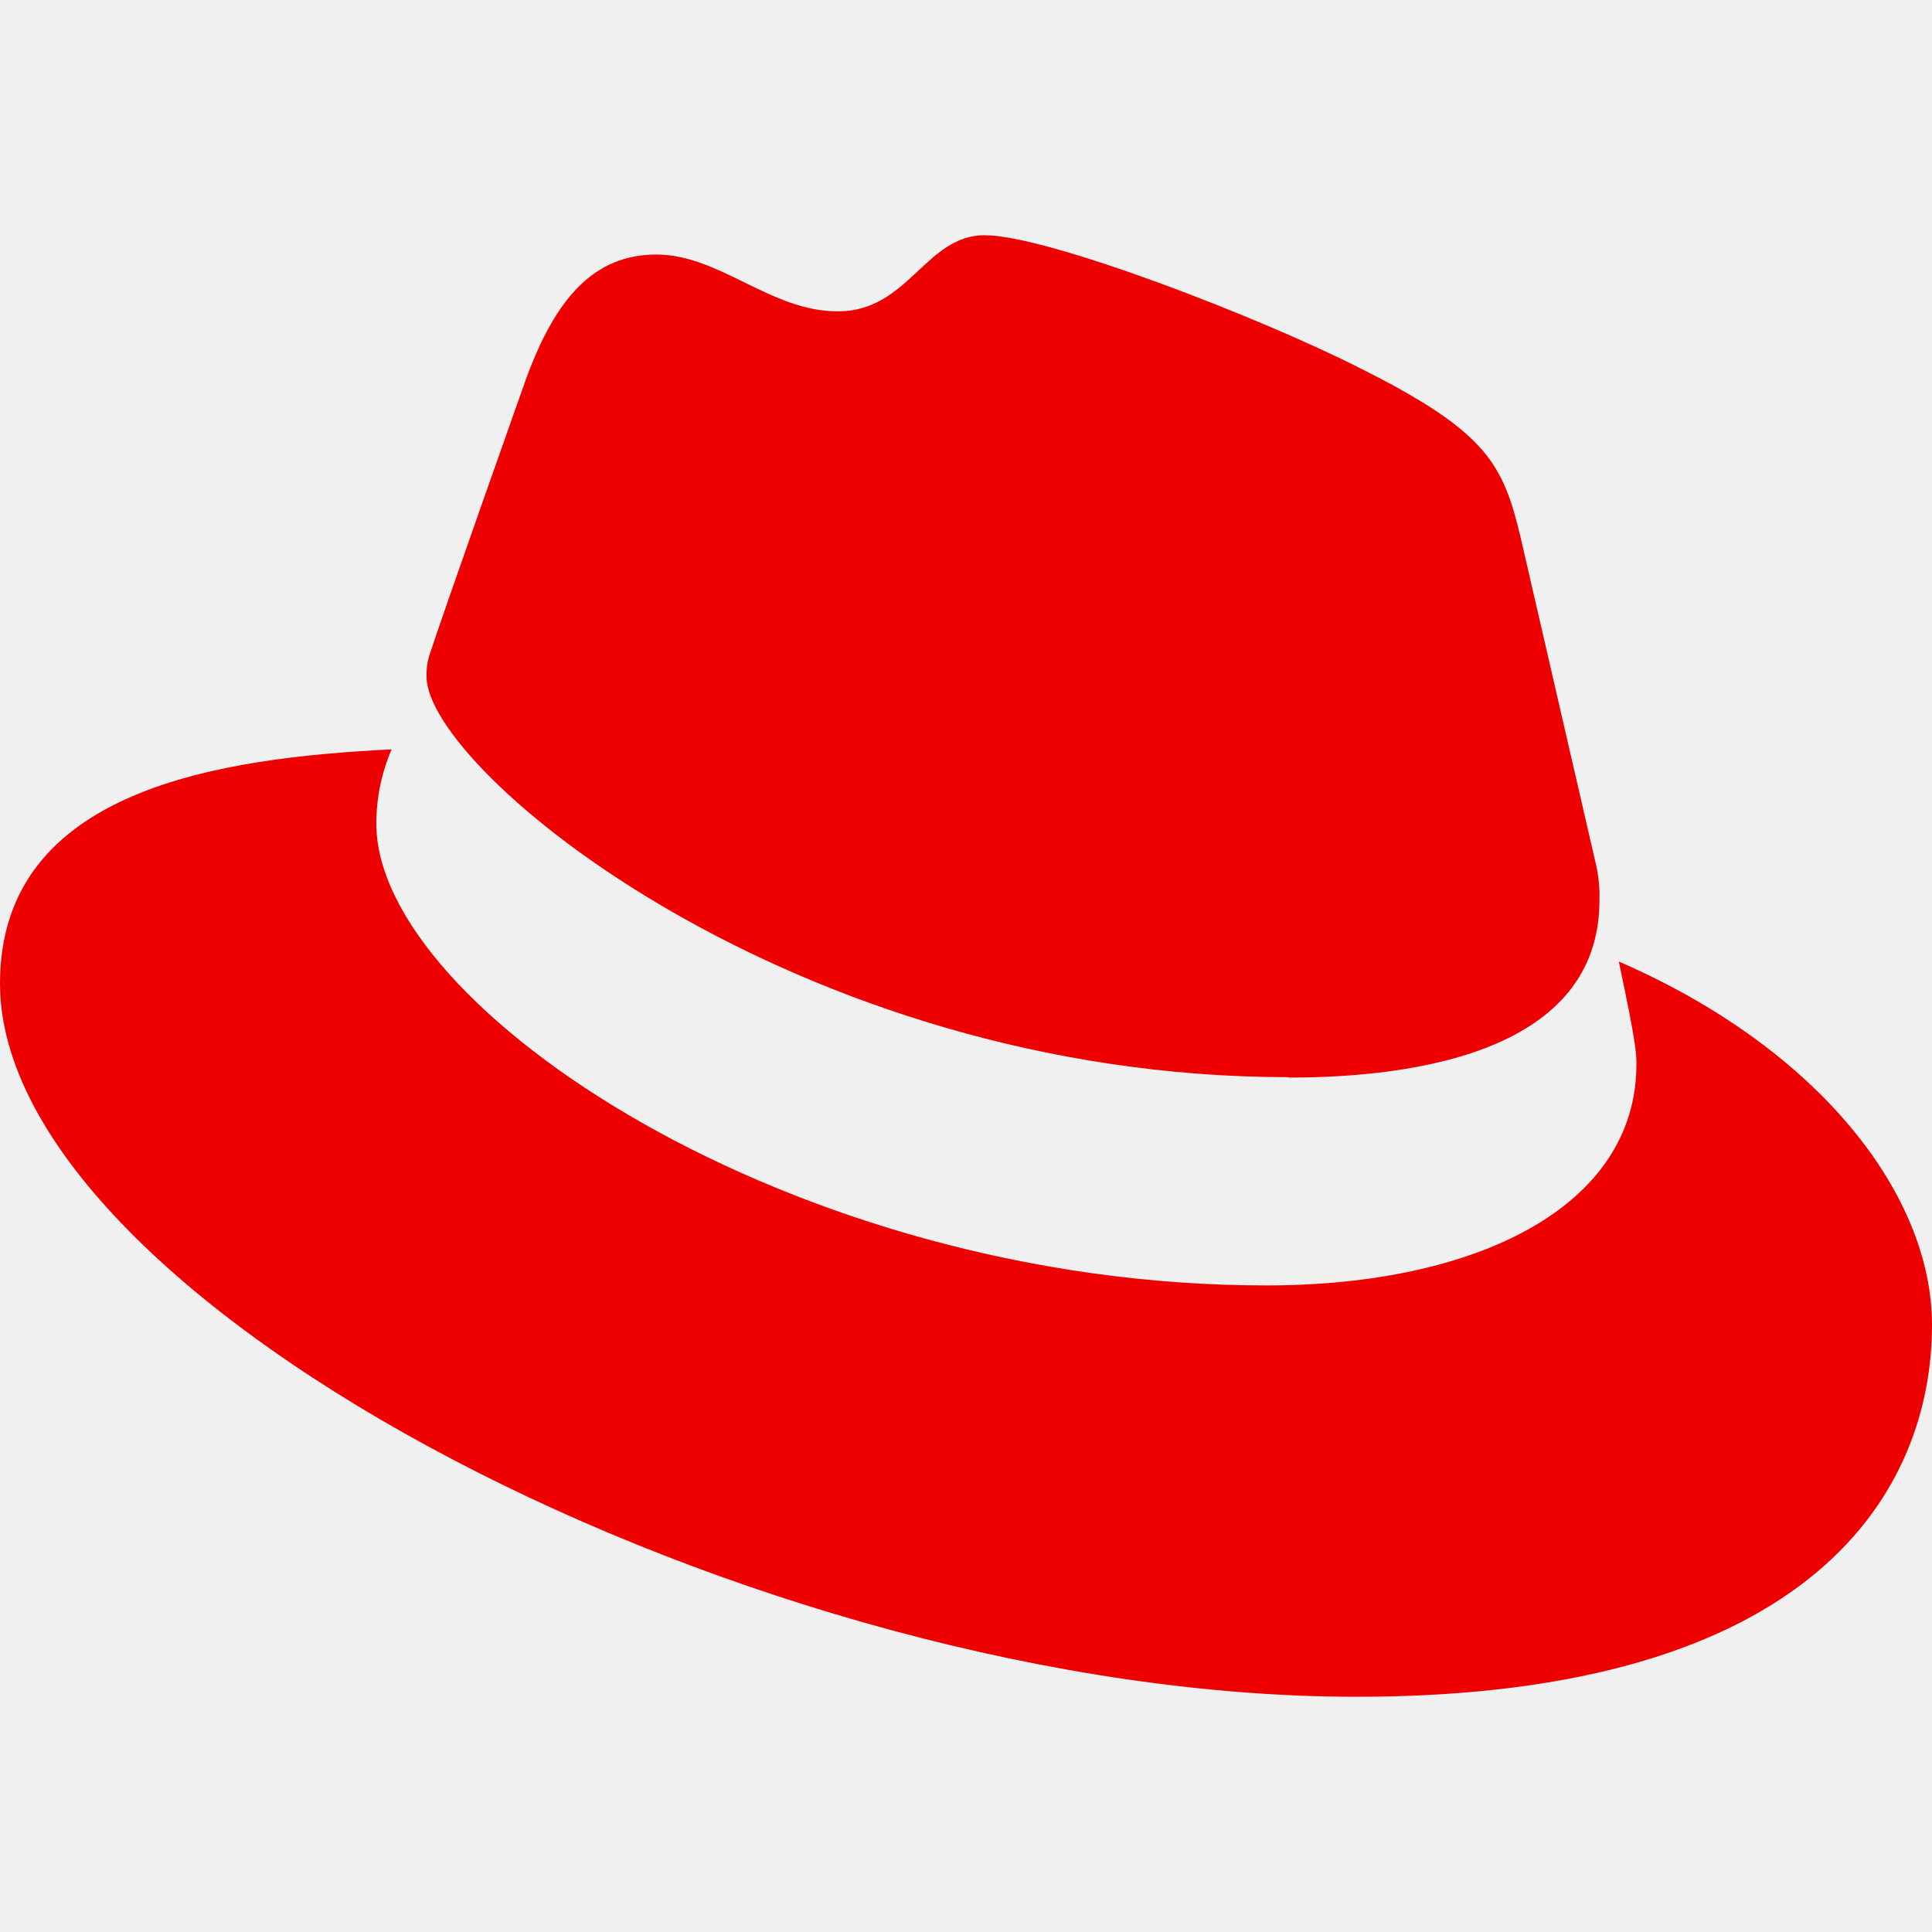
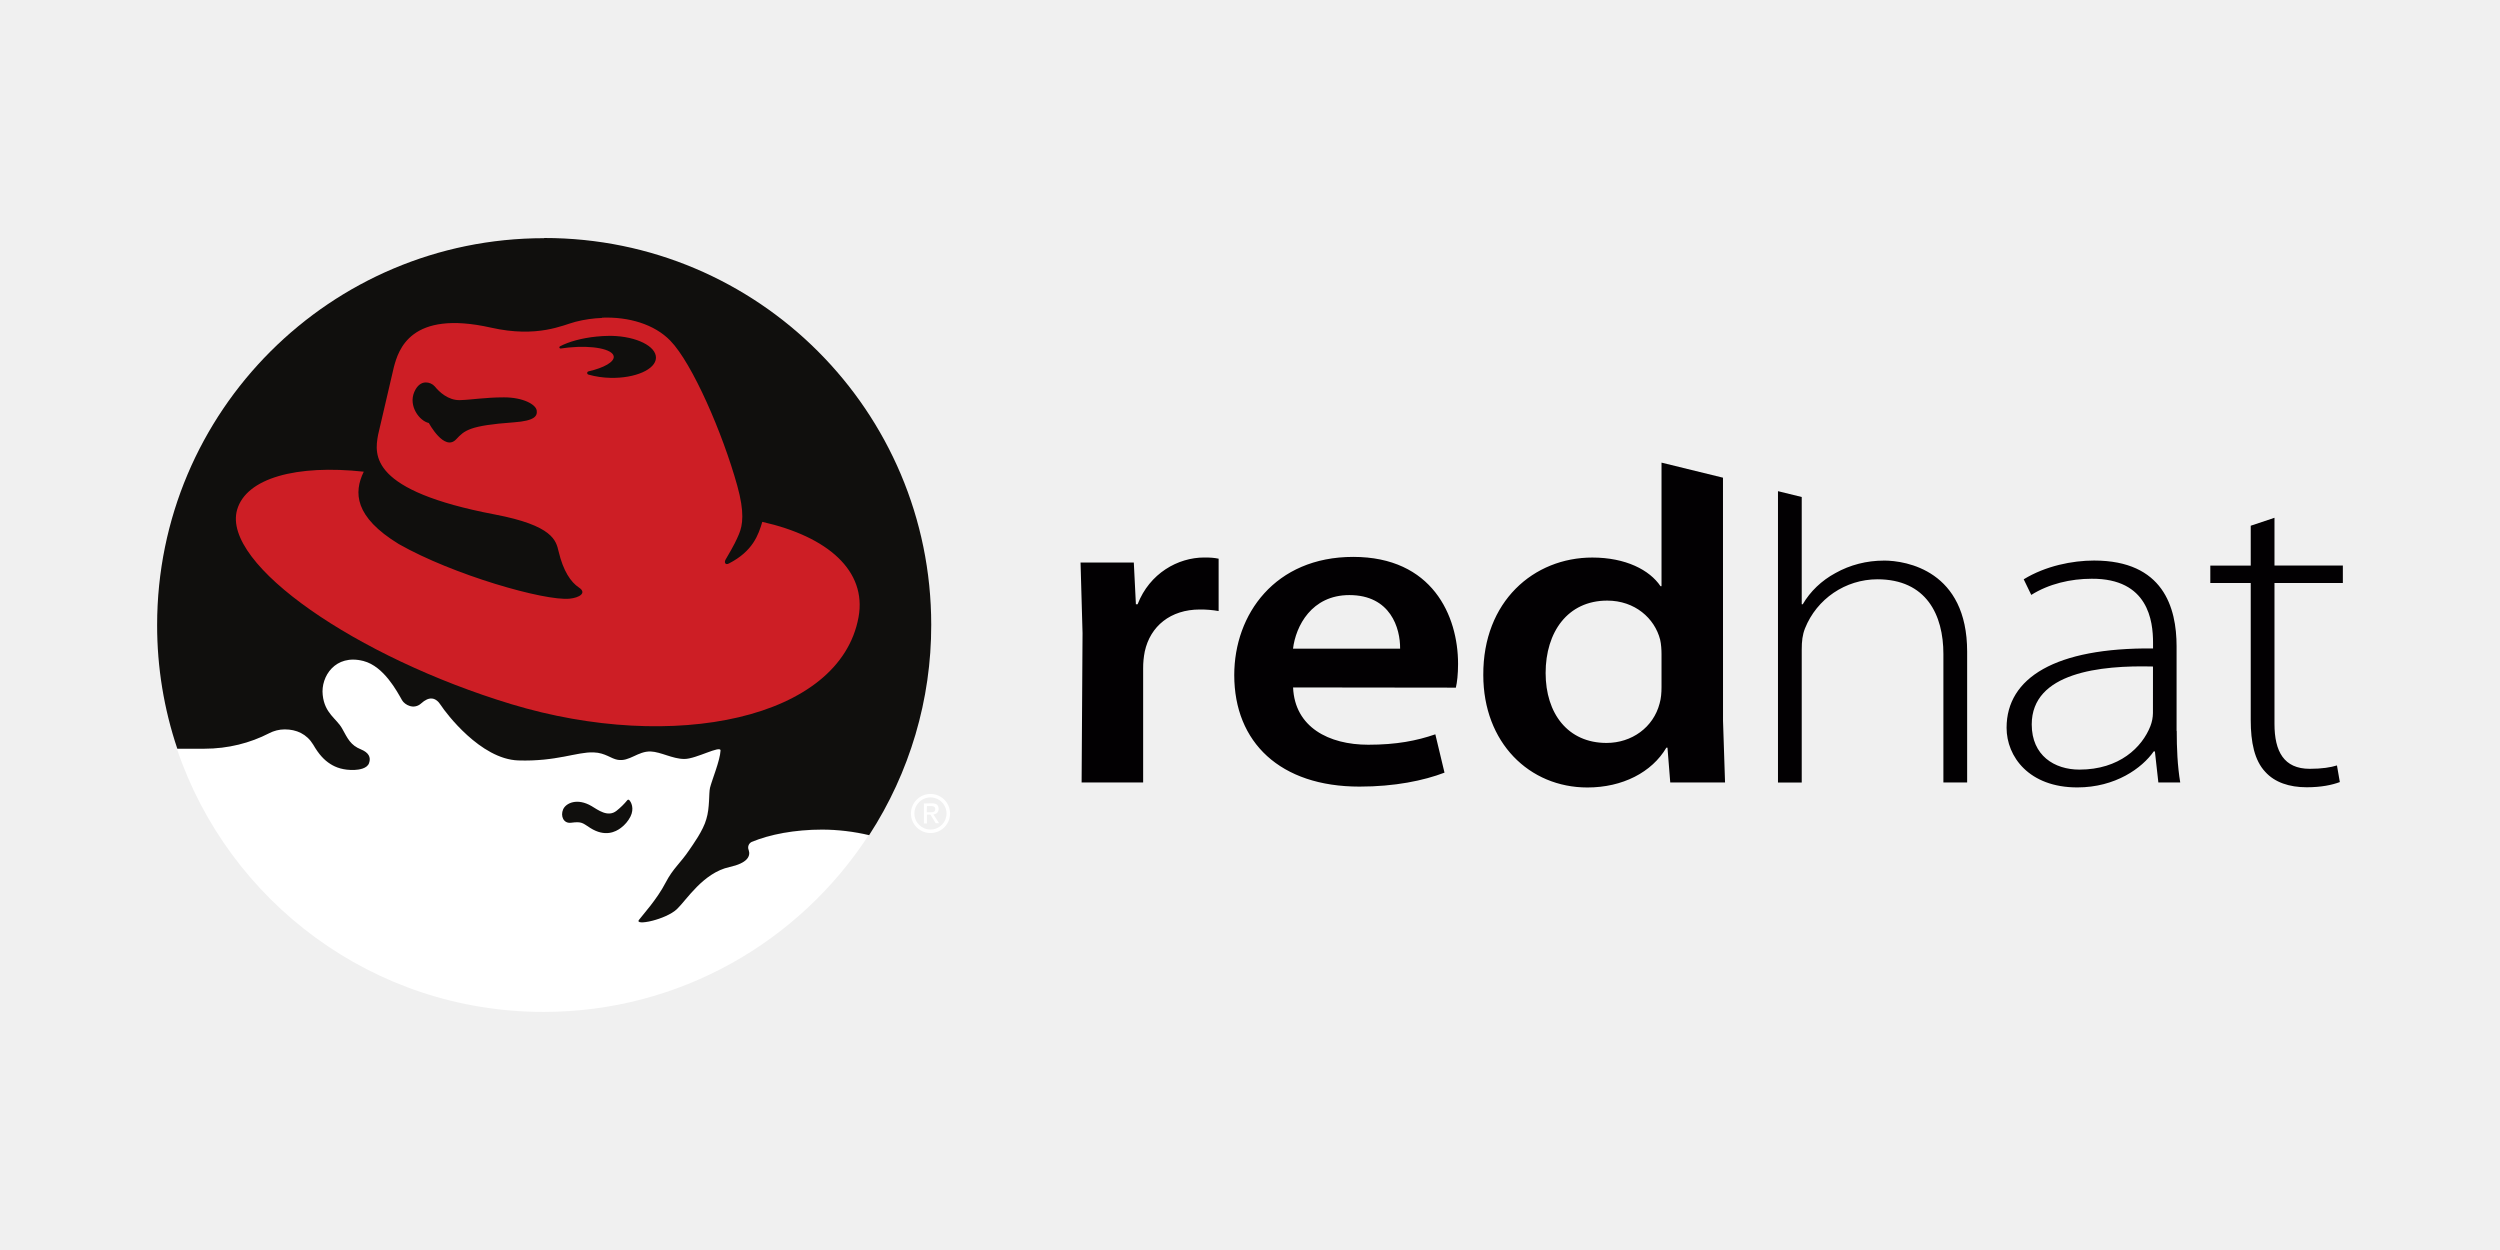
- <svg xmlns="http://www.w3.org/2000/svg" role="img" viewBox="0 0 24 24">
-   <path fill="#EE0000" d="M16.009 13.386c1.577 0 3.86-.326 3.86-2.202a1.765 1.765 0 0 0-.04-.431l-.94-4.08c-.216-.898-.406-1.305-1.982-2.093-1.223-.625-3.888-1.658-4.676-1.658-.733 0-.947.946-1.822.946-.842 0-1.467-.706-2.255-.706-.757 0-1.25.515-1.63 1.576 0 0-1.06 2.99-1.197 3.424a.81.81 0 0 0-.028.245c0 1.162 4.577 4.974 10.71 4.974m4.101-1.435c.218 1.032.218 1.14.218 1.277 0 1.765-1.984 2.745-4.593 2.745-5.895.004-11.06-3.451-11.06-5.734a2.326 2.326 0 0 1 .19-.925C2.746 9.415 0 9.794 0 12.217c0 3.969 9.405 8.861 16.851 8.861 5.71 0 7.149-2.582 7.149-4.62 0-1.605-1.387-3.425-3.887-4.512" />
+ <svg xmlns="http://www.w3.org/2000/svg" width="120" height="60">
+   <path d="M41.698 40.1a10.08 10.08 0 0 0-2.243-.268c-1.313 0-2.5.227-3.4.595a.3.3 0 0 0-.166.265c0 .042.01.085.027.12.104.302-.067.63-.92.817-1.265.278-2.063 1.583-2.52 2.016-.537.5-2.052.822-1.824.52.178-.237.86-.978 1.275-1.778.37-.716.7-.92 1.156-1.602.133-.2.65-.903.802-1.46.17-.542.112-1.225.177-1.505.093-.405.475-1.283.504-1.78.017-.28-1.17.4-1.734.4s-1.112-.338-1.616-.362c-.623-.028-1.023.48-1.587.392-.322-.052-.593-.335-1.155-.356-.8-.03-1.78.446-3.618.386-1.808-.06-3.478-2.285-3.706-2.64-.267-.415-.593-.415-.95-.1s-.794.07-.92-.15c-.237-.414-.87-1.627-1.853-1.882-1.358-.352-2.046.752-1.957 1.63.1.9.667 1.142.934 1.616s.403.78.905 1c.356.15.488.368.383.66-.093.254-.463.312-.707.324-.517.025-.88-.115-1.145-.285-.308-.197-.558-.47-.826-.93-.3-.5-.8-.733-1.37-.733-.272 0-.526.072-.752.188-.893.466-1.957.74-3.102.74l-1.3.001c2.476 7.344 9.42 12.633 17.6 12.633 6.534 0 12.28-3.374 15.6-8.476m2.975-1.986a.94.94 0 0 0-.94.938.94.94 0 0 0 .94.938.94.94 0 0 0 .938-.938.94.94 0 0 0-.938-.938zm0 .166a.771.771 0 1 1-.774.773c0-.427.346-.773.774-.773zm-.317.292v.958h.145V39.1h.168l.253.415h.163l-.273-.422c.142-.017.25-.1.25-.262 0-.2-.112-.273-.338-.273zm.145.123h.198c.1 0 .2.022.2.14 0 .147-.1.157-.233.157h-.174z" fill="#fff" />
+   <path d="M26.112 11.433c-10.255 0-18.57 8.313-18.57 18.57a18.54 18.54 0 0 0 .969 5.935h1.3c1.145 0 2.2-.276 3.102-.74a1.64 1.64 0 0 1 .752-.188c.57 0 1.06.222 1.37.732.268.463.518.735.826.93.265.17.628.3 1.145.286.243-.012.614-.07.707-.325.106-.292-.027-.512-.383-.66-.502-.2-.64-.517-.906-1s-.843-.724-.934-1.615c-.1-.878.6-1.982 1.957-1.63.982.254 1.616 1.467 1.853 1.882.125.218.563.474.92.15s.682-.327.95.1c.228.354 1.898 2.58 3.706 2.64 1.84.06 2.816-.416 3.618-.386.563.02.834.304 1.156.356.564.1.964-.42 1.587-.4.503.025 1.052.36 1.615.36s1.75-.68 1.735-.4c-.03.496-.4 1.374-.504 1.778-.065.28-.008.963-.177 1.506-.15.556-.668 1.26-.802 1.46-.455.682-.786.886-1.157 1.6-.415.8-1.096 1.54-1.275 1.78-.228.303 1.287-.01 1.824-.52.456-.434 1.255-1.74 2.52-2.017.853-.187 1.024-.515.92-.817a.3.3 0 0 1 .14-.386c.88-.367 2.076-.594 3.4-.594a10.01 10.01 0 0 1 2.243.267 18.48 18.48 0 0 0 2.98-10.093c0-10.256-8.313-18.57-18.568-18.57zM30.2 38.4c.095.092.26.407.058.804a1.58 1.58 0 0 1-.451.532c-.26.2-.772.45-1.472.007-.376-.24-.4-.32-.92-.252-.37.05-.52-.326-.386-.638s.682-.562 1.364-.162c.307.18.785.56 1.204.224a3.41 3.41 0 0 0 .518-.51c.01-.01.026-.02.043-.02s.03.006.04.014" fill="#100f0d" />
+   <path d="M28.9 15.26a6.09 6.09 0 0 0-1.273.185c-.616.158-1.822.785-4.058.282-3.87-.872-4.444 1.067-4.665 1.9l-.756 3.245c-.178.978-.41 2.677 5.6 3.822 2.8.533 2.942 1.256 3.065 1.776.222.933.578 1.467.978 1.733s0 .488-.444.533c-1.192.124-5.6-1.14-8.206-2.622-2.133-1.304-2.168-2.477-1.68-3.473-3.222-.35-5.64.302-6.08 1.828-.752 2.618 5.755 7.088 13.165 9.332 7.777 2.354 15.775.71 16.664-4.177.403-2.22-1.467-3.863-4.62-4.575-.184.617-.445 1.405-1.606 2-.17.087-.233-.055-.156-.188.44-.746.517-.933.644-1.227.18-.43.272-1.044-.083-2.32-.698-2.513-2.155-5.872-3.214-6.962-.766-.79-2-1.152-3.274-1.104zm.35.86l.106.001c1.2.027 2.143.5 2.13 1.056s-1 .986-2.18.96a4.22 4.22 0 0 1-1.058-.155c-.037-.01-.063-.04-.063-.078s.026-.07.064-.078c.742-.172 1.244-.453 1.21-.718-.047-.352-1.018-.543-2.17-.427-.126.013-.25.03-.37.048-.043.001-.07-.025-.07-.055 0-.023.014-.043.034-.052.416-.22 1.036-.394 1.746-.466a6.48 6.48 0 0 1 .622-.035zm-8.825 2.237a.58.58 0 0 1 .45.197c.203.253.637.667 1.2.652s1.212-.133 2.118-.133c.918 0 1.536.343 1.57.637.03.25-.075.488-1.097.562-2.145.155-2.368.387-2.77.815-.567.603-1.312-.783-1.312-.783-.448-.094-.99-.817-.698-1.49.144-.333.35-.45.54-.457z" fill="#cd1e25" />
+   <path d="M51.962 30.392L51.866 27h2.557l.1 2.005h.082c.575-1.486 1.937-2.245 3.197-2.245.288 0 .456.01.692.057v2.514c-.293-.052-.59-.077-.9-.075-1.407 0-2.383.8-2.646 2.02a3.98 3.98 0 0 0-.077.807v5.475h-2.954zm10.106 2.605c.08 1.91 1.716 2.75 3.608 2.75 1.357 0 2.328-.192 3.22-.5l.44 1.84c-1 .382-2.386.67-4.082.67-3.8 0-6.01-2.118-6.01-5.354 0-2.915 1.955-5.672 5.71-5.672 3.797 0 5.033 2.823 5.033 5.136 0 .496-.047.894-.106 1.14zm5.137-1.86c.013-.98-.458-2.573-2.435-2.573-1.818 0-2.574 1.492-2.705 2.573zm37.278 3.948c0 .824.035 1.676.168 2.473h-1.05l-.166-1.492h-.055c-.56.803-1.84 1.73-3.67 1.73-2.316 0-3.394-1.476-3.394-2.863 0-2.402 2.345-3.85 7.03-3.808v-.277c0-1.03-.222-3.085-2.945-3.068-1.007 0-2.057.244-2.9.776l-.363-.75c1.053-.644 2.336-.9 3.378-.9 3.323 0 3.96 2.255 3.96 4.115v4.062zm-1.14-3.092c-2.507-.066-5.82.28-5.82 2.78 0 1.496 1.092 2.168 2.29 2.168 1.92 0 3.01-1.074 3.406-2.087a1.79 1.79 0 0 0 .122-.624zm5.832-7.14v2.294h3.282v.836h-3.282v6.767c0 1.324.456 2.153 1.692 2.153.593 0 1.012-.07 1.307-.162l.138.798c-.373.14-.895.25-1.59.25-.842 0-1.537-.238-1.987-.737-.52-.55-.7-1.42-.7-2.484v-6.583h-1.94v-.836h1.94v-1.914zm-18.752 2.056c-.82-.001-1.623.206-2.32.597-.667.36-1.21.88-1.572 1.5h-.048v-5.15l-1.14-.28v13.984h1.14V31.19c0-.423.035-.716.156-1.026a3.75 3.75 0 0 1 3.472-2.358c2.356 0 3.172 1.71 3.172 3.585v6.166h1.14v-6.28c.001-3.88-2.91-4.37-4-4.37zm-7.72-3.98l-2.95-.723v5.932h-.048c-.523-.78-1.674-1.376-3.273-1.376-2.807 0-5.253 2.1-5.234 5.64 0 3.246 2.208 5.397 4.997 5.397 1.685 0 3.094-.727 3.79-1.91h.054l.133 1.67h2.63l-.097-2.962zm-2.95 10.052c0 .28-.022.542-.09.78-.298 1.156-1.342 1.9-2.55 1.9-1.86 0-2.923-1.418-2.923-3.357 0-1.96 1.055-3.475 2.957-3.475 1.327 0 2.276.847 2.54 1.874.05.217.066.484.066.697z" fill="#020002" fill-rule="evenodd" />
</svg>
